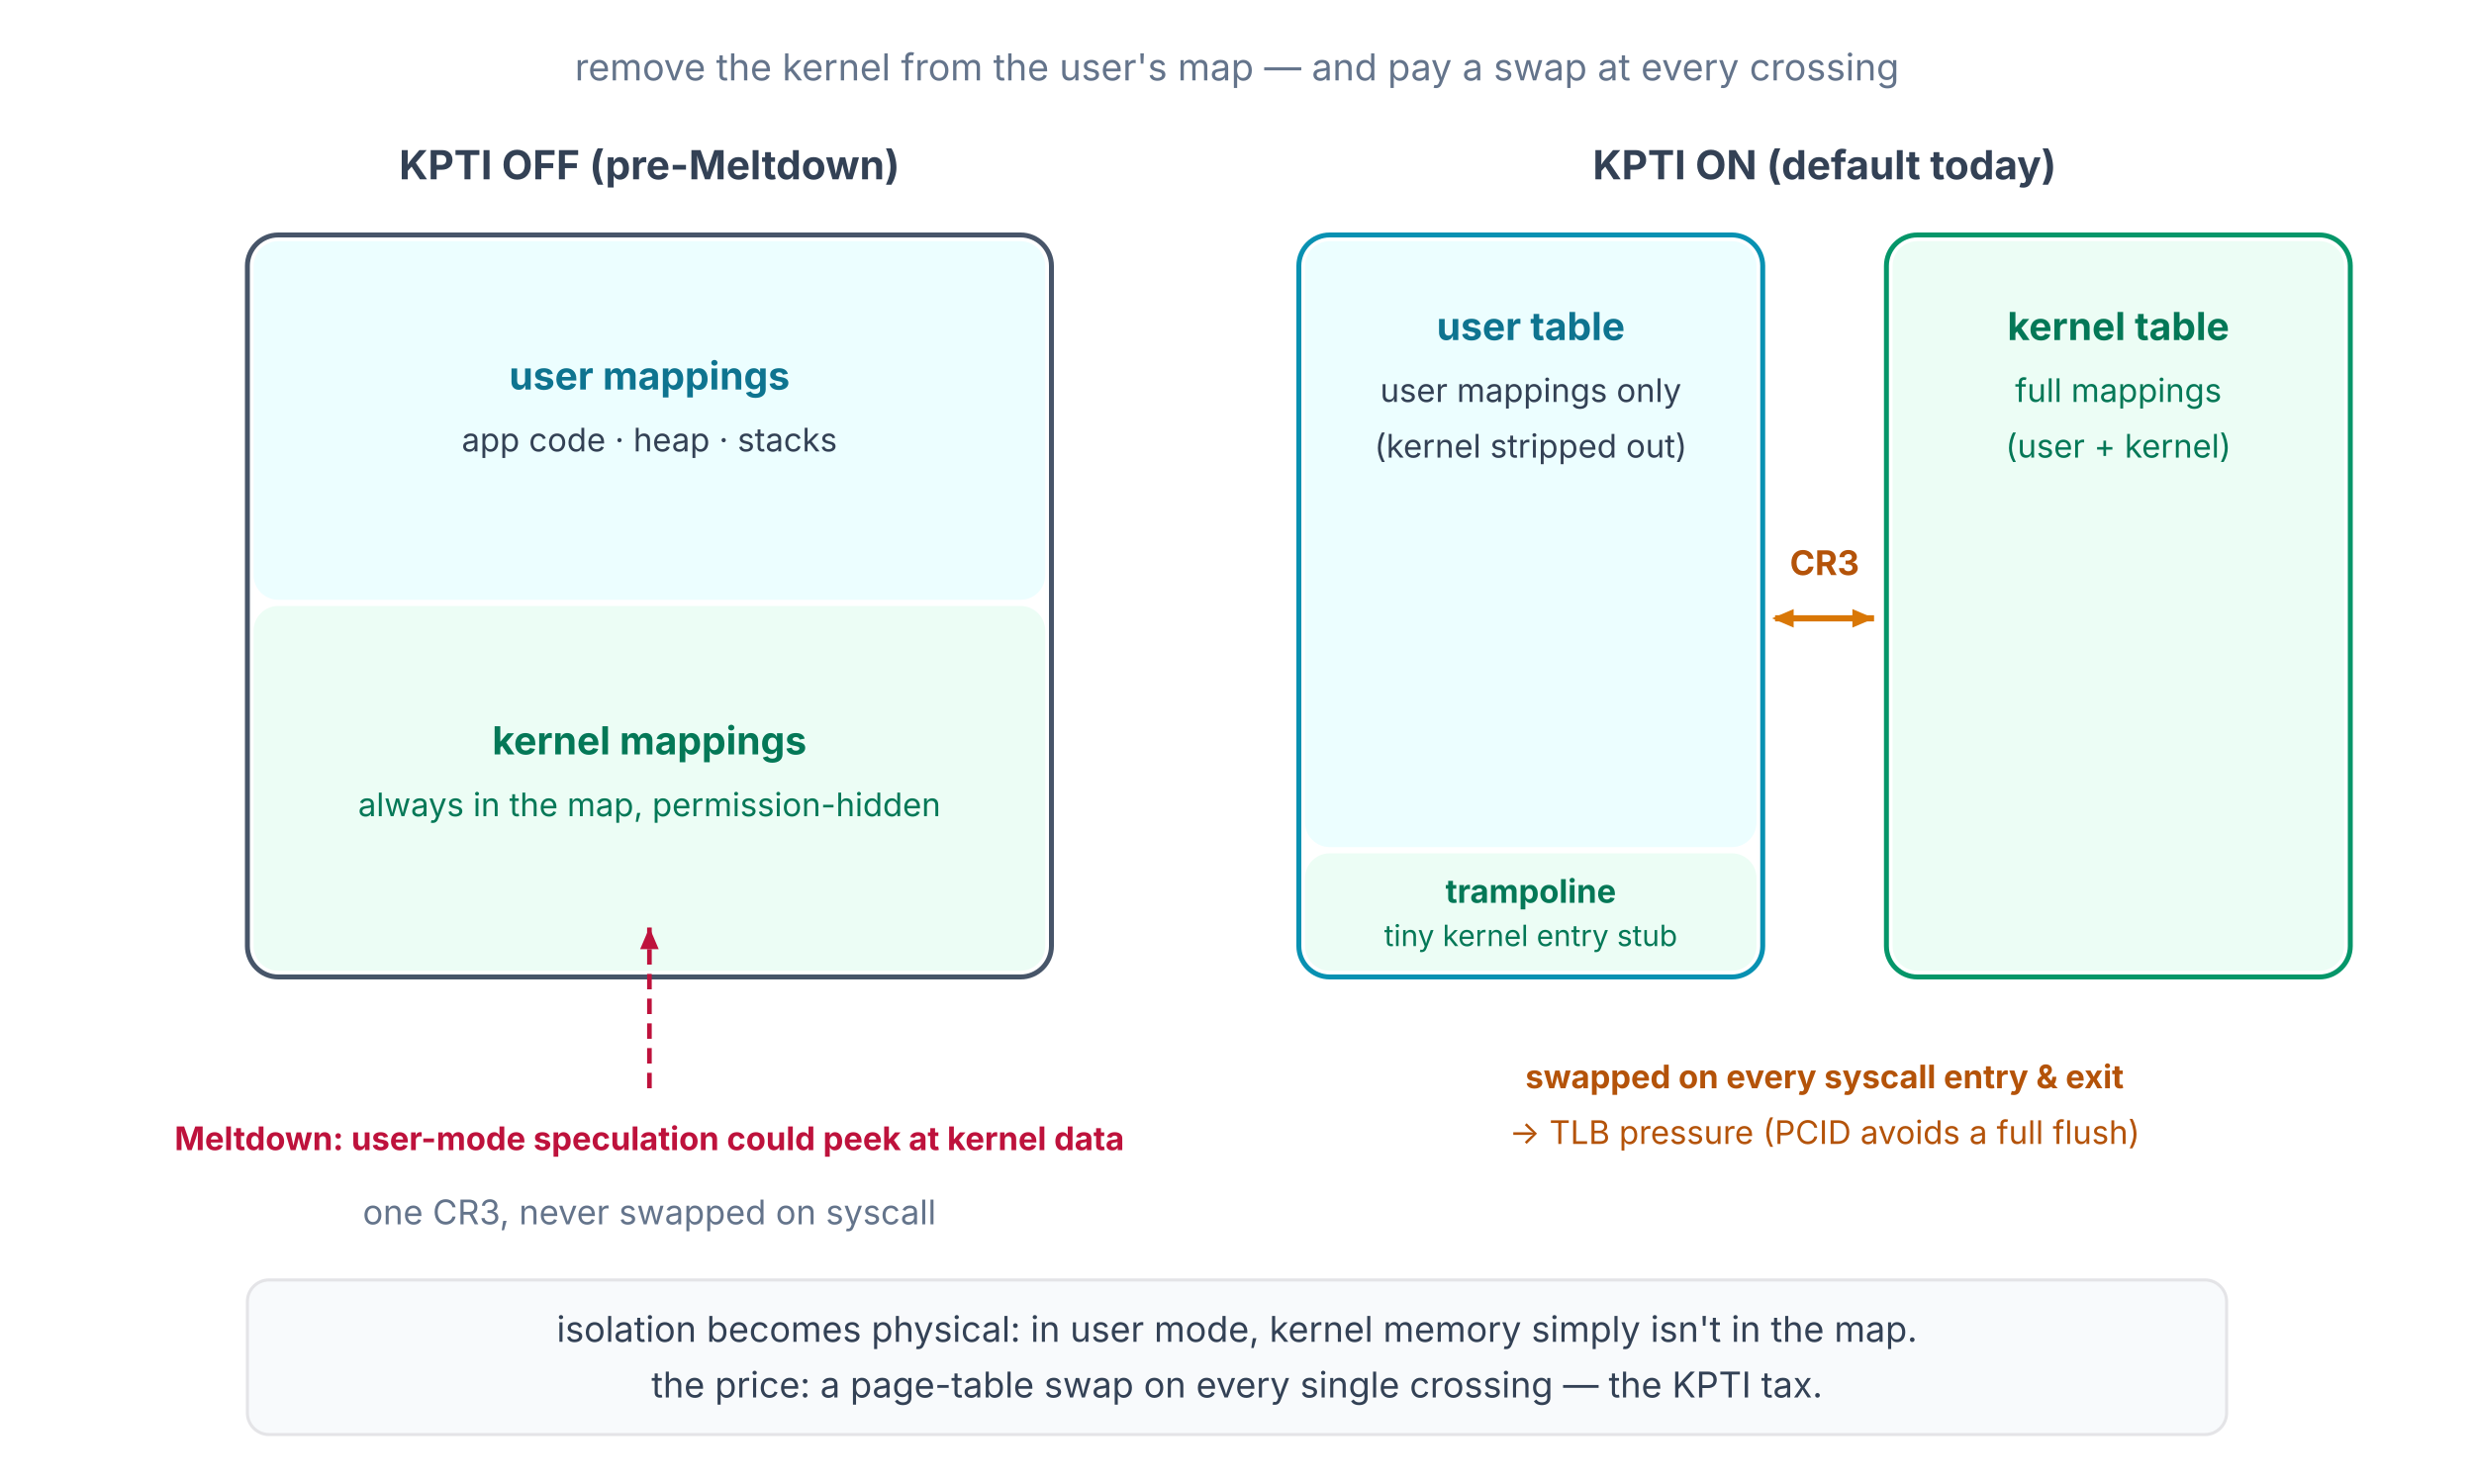
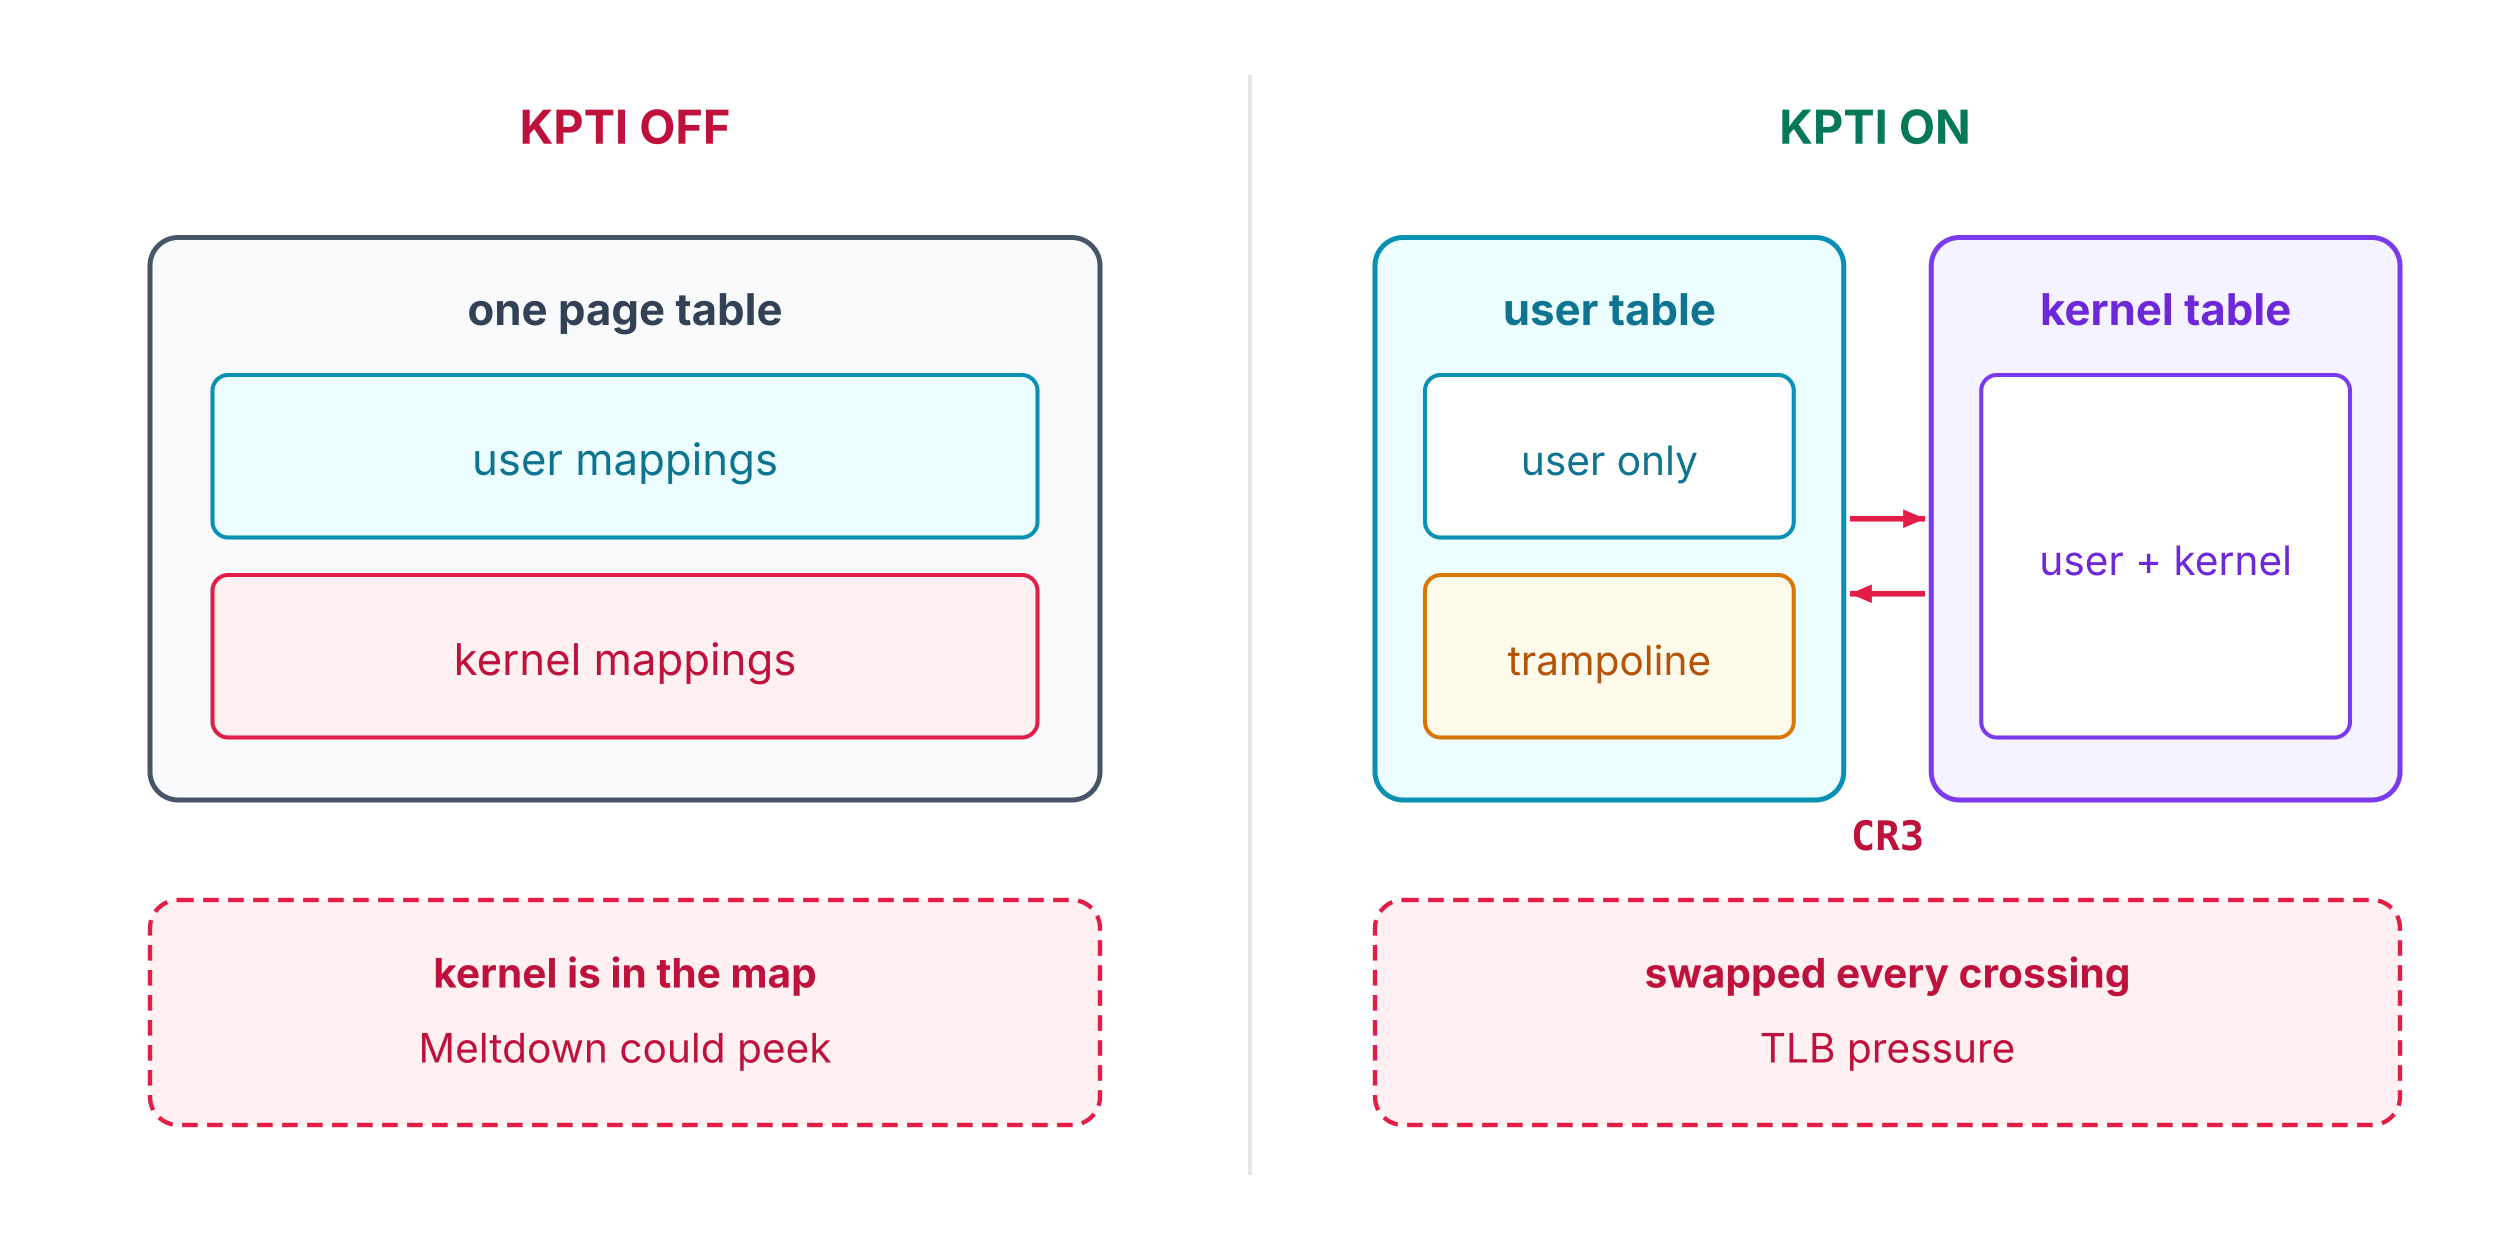
- <svg xmlns="http://www.w3.org/2000/svg" viewBox="0 0 800 480" role="img" aria-labelledby="t5 d5" font-family="Pretendard, ui-sans-serif, system-ui, -apple-system, sans-serif">
+ <svg xmlns="http://www.w3.org/2000/svg" viewBox="0 0 800 400" role="img" aria-labelledby="t5 d5" font-family="Pretendard, ui-sans-serif, system-ui, -apple-system, sans-serif">
  <defs>
-     <marker id="ar5" markerWidth="10" markerHeight="10" refX="7" refY="3" orient="auto" markerUnits="userSpaceOnUse">
-       <path d="M0,0 L7,3 L0,6 Z" fill="#D97706" />
-     </marker>
-     <marker id="ar5s" markerWidth="10" markerHeight="10" refX="1" refY="3" orient="auto" markerUnits="userSpaceOnUse">
-       <path d="M7,0 L0,3 L7,6 Z" fill="#D97706" />
-     </marker>
-     <marker id="ar5r" markerWidth="10" markerHeight="10" refX="7" refY="3" orient="auto" markerUnits="userSpaceOnUse">
-       <path d="M0,0 L7,3 L0,6 Z" fill="#BE123C" />
+     <marker id="s5" markerWidth="10" markerHeight="10" refX="7" refY="3" orient="auto" markerUnits="userSpaceOnUse">
+       <path d="M0,0 L7,3 L0,6 Z" fill="#E11D48" />
    </marker>
  </defs>
-   <rect x="0" y="0" width="800" height="480" fill="#FFFFFF" />
-   <text x="400" y="26" text-anchor="middle" font-size="12" fill="#64748B">remove the kernel from the user's map — and pay a swap at every crossing</text>
-   <text x="210" y="58" text-anchor="middle" font-size="13" font-weight="700" fill="#334155">KPTI OFF (pre-Meltdown)</text>
-   <text x="590" y="58" text-anchor="middle" font-size="13" font-weight="700" fill="#334155">KPTI ON (default today)</text>
-   <rect x="80" y="76" width="260" height="240" rx="10" fill="none" stroke="#475569" stroke-width="1.6" />
-   <rect x="82" y="78" width="256" height="116" rx="8" fill="#ECFEFF" />
-   <text x="210" y="126" text-anchor="middle" font-size="12.5" font-weight="700" fill="#0E7490">user mappings</text>
-   <text x="210" y="146" text-anchor="middle" font-size="10.5" fill="#334155">app code · heap · stacks</text>
-   <rect x="82" y="196" width="256" height="118" rx="8" fill="#ECFDF5" />
-   <text x="210" y="244" text-anchor="middle" font-size="12.5" font-weight="700" fill="#047857">kernel mappings</text>
-   <text x="210" y="264" text-anchor="middle" font-size="10.5" fill="#047857">always in the map, permission-hidden</text>
-   <line x1="210" y1="352" x2="210" y2="300" stroke="#BE123C" stroke-width="1.5" stroke-dasharray="5 3" marker-end="url(#ar5r)" />
-   <text x="210" y="372" text-anchor="middle" font-size="10.5" font-weight="700" fill="#BE123C">Meltdown: user-mode speculation could peek at kernel data</text>
-   <text x="210" y="396" text-anchor="middle" font-size="11" fill="#64748B">one CR3, never swapped on syscall</text>
-   <rect x="420" y="76" width="150" height="240" rx="10" fill="none" stroke="#0891B2" stroke-width="1.6" />
-   <rect x="422" y="78" width="146" height="196" rx="8" fill="#ECFEFF" />
-   <text x="495" y="110" text-anchor="middle" font-size="12.5" font-weight="700" fill="#0E7490">user table</text>
-   <text x="495" y="130" text-anchor="middle" font-size="10.5" fill="#334155">user mappings only</text>
-   <text x="495" y="148" text-anchor="middle" font-size="10.5" fill="#334155">(kernel stripped out)</text>
-   <rect x="422" y="276" width="146" height="38" rx="8" fill="#ECFDF5" />
-   <text x="495" y="292" text-anchor="middle" font-size="10.5" font-weight="700" fill="#047857">trampoline</text>
-   <text x="495" y="306" text-anchor="middle" font-size="9.5" fill="#047857">tiny kernel entry stub</text>
-   <rect x="610" y="76" width="150" height="240" rx="10" fill="none" stroke="#059669" stroke-width="1.6" />
-   <rect x="612" y="78" width="146" height="236" rx="8" fill="#ECFDF5" />
-   <text x="685" y="110" text-anchor="middle" font-size="12.5" font-weight="700" fill="#047857">kernel table</text>
-   <text x="685" y="130" text-anchor="middle" font-size="10.5" fill="#047857">full mappings</text>
-   <text x="685" y="148" text-anchor="middle" font-size="10.5" fill="#047857">(user + kernel)</text>
-   <line x1="574" y1="200" x2="606" y2="200" stroke="#D97706" stroke-width="2" marker-start="url(#ar5s)" marker-end="url(#ar5)" />
-   <text x="590" y="186" text-anchor="middle" font-size="11" font-weight="700" fill="#B45309">CR3</text>
-   <text x="590" y="352" text-anchor="middle" font-size="10.5" font-weight="700" fill="#B45309">swapped on every syscall entry &amp; exit</text>
-   <text x="590" y="370" text-anchor="middle" font-size="10.5" fill="#B45309">→ TLB pressure (PCID avoids a full flush)</text>
-   <rect x="80" y="414" width="640" height="50" rx="7" fill="#F8FAFC" stroke="#E4E4E7" stroke-width="1" />
-   <text x="400" y="434" text-anchor="middle" font-size="11.5" fill="#334155">isolation becomes physical: in user mode, kernel memory simply isn't in the map.</text>
-   <text x="400" y="452" text-anchor="middle" font-size="11.5" fill="#334155">the price: a page-table swap on every single crossing — the KPTI tax.</text>
+   <rect x="0" y="0" width="800" height="400" fill="#FFFFFF" />
+   <line x1="400" y1="24" x2="400" y2="376" stroke="#E4E4E7" stroke-width="1.2" />
+   <text x="200" y="46" text-anchor="middle" font-size="15" font-weight="700" fill="#BE123C">KPTI OFF</text>
+   <text x="600" y="46" text-anchor="middle" font-size="15" font-weight="700" fill="#047857">KPTI ON</text>
+   <rect x="48" y="76" width="304" height="180" rx="9" fill="#F8FAFC" stroke="#475569" stroke-width="1.6" />
+   <text x="200" y="104" text-anchor="middle" font-size="14" font-weight="700" fill="#334155">one page table</text>
+   <rect x="68" y="120" width="264" height="52" rx="5" fill="#ECFEFF" stroke="#0891B2" stroke-width="1.3" />
+   <text x="200" y="152" text-anchor="middle" font-size="14" fill="#0E7490">user mappings</text>
+   <rect x="68" y="184" width="264" height="52" rx="5" fill="#FFF1F2" stroke="#E11D48" stroke-width="1.3" />
+   <text x="200" y="216" text-anchor="middle" font-size="14" fill="#BE123C">kernel mappings</text>
+   <rect x="48" y="288" width="304" height="72" rx="9" fill="#FFF1F2" stroke="#E11D48" stroke-width="1.4" stroke-dasharray="5 3" />
+   <text x="200" y="316" text-anchor="middle" font-size="13" font-weight="700" fill="#BE123C">kernel is in the map</text>
+   <text x="200" y="340" text-anchor="middle" font-size="13" fill="#BE123C">Meltdown could peek</text>
+   <rect x="440" y="76" width="150" height="180" rx="9" fill="#ECFEFF" stroke="#0891B2" stroke-width="1.6" />
+   <text x="515" y="104" text-anchor="middle" font-size="14" font-weight="700" fill="#0E7490">user table</text>
+   <rect x="456" y="120" width="118" height="52" rx="5" fill="#FFFFFF" stroke="#0891B2" stroke-width="1.3" />
+   <text x="515" y="152" text-anchor="middle" font-size="13" fill="#0E7490">user only</text>
+   <rect x="456" y="184" width="118" height="52" rx="5" fill="#FFFBEB" stroke="#D97706" stroke-width="1.3" />
+   <text x="515" y="216" text-anchor="middle" font-size="13" fill="#B45309">trampoline</text>
+   <rect x="618" y="76" width="150" height="180" rx="9" fill="#F5F3FF" stroke="#7C3AED" stroke-width="1.6" />
+   <text x="693" y="104" text-anchor="middle" font-size="14" font-weight="700" fill="#6D28D9">kernel table</text>
+   <rect x="634" y="120" width="118" height="116" rx="5" fill="#FFFFFF" stroke="#7C3AED" stroke-width="1.3" />
+   <text x="693" y="184" text-anchor="middle" font-size="13" fill="#6D28D9">user + kernel</text>
+   <line x1="592" y1="166" x2="616" y2="166" stroke="#E11D48" stroke-width="1.8" marker-end="url(#s5)" />
+   <line x1="616" y1="190" x2="592" y2="190" stroke="#E11D48" stroke-width="1.8" marker-end="url(#s5)" />
+   <text x="604" y="272" text-anchor="middle" font-size="13" font-weight="700" fill="#BE123C" font-family="ui-monospace, monospace">CR3</text>
+   <rect x="440" y="288" width="328" height="72" rx="9" fill="#FFF1F2" stroke="#E11D48" stroke-width="1.4" stroke-dasharray="5 3" />
+   <text x="604" y="316" text-anchor="middle" font-size="13" font-weight="700" fill="#BE123C">swapped every crossing</text>
+   <text x="604" y="340" text-anchor="middle" font-size="13" fill="#BE123C">TLB pressure</text>
</svg>
